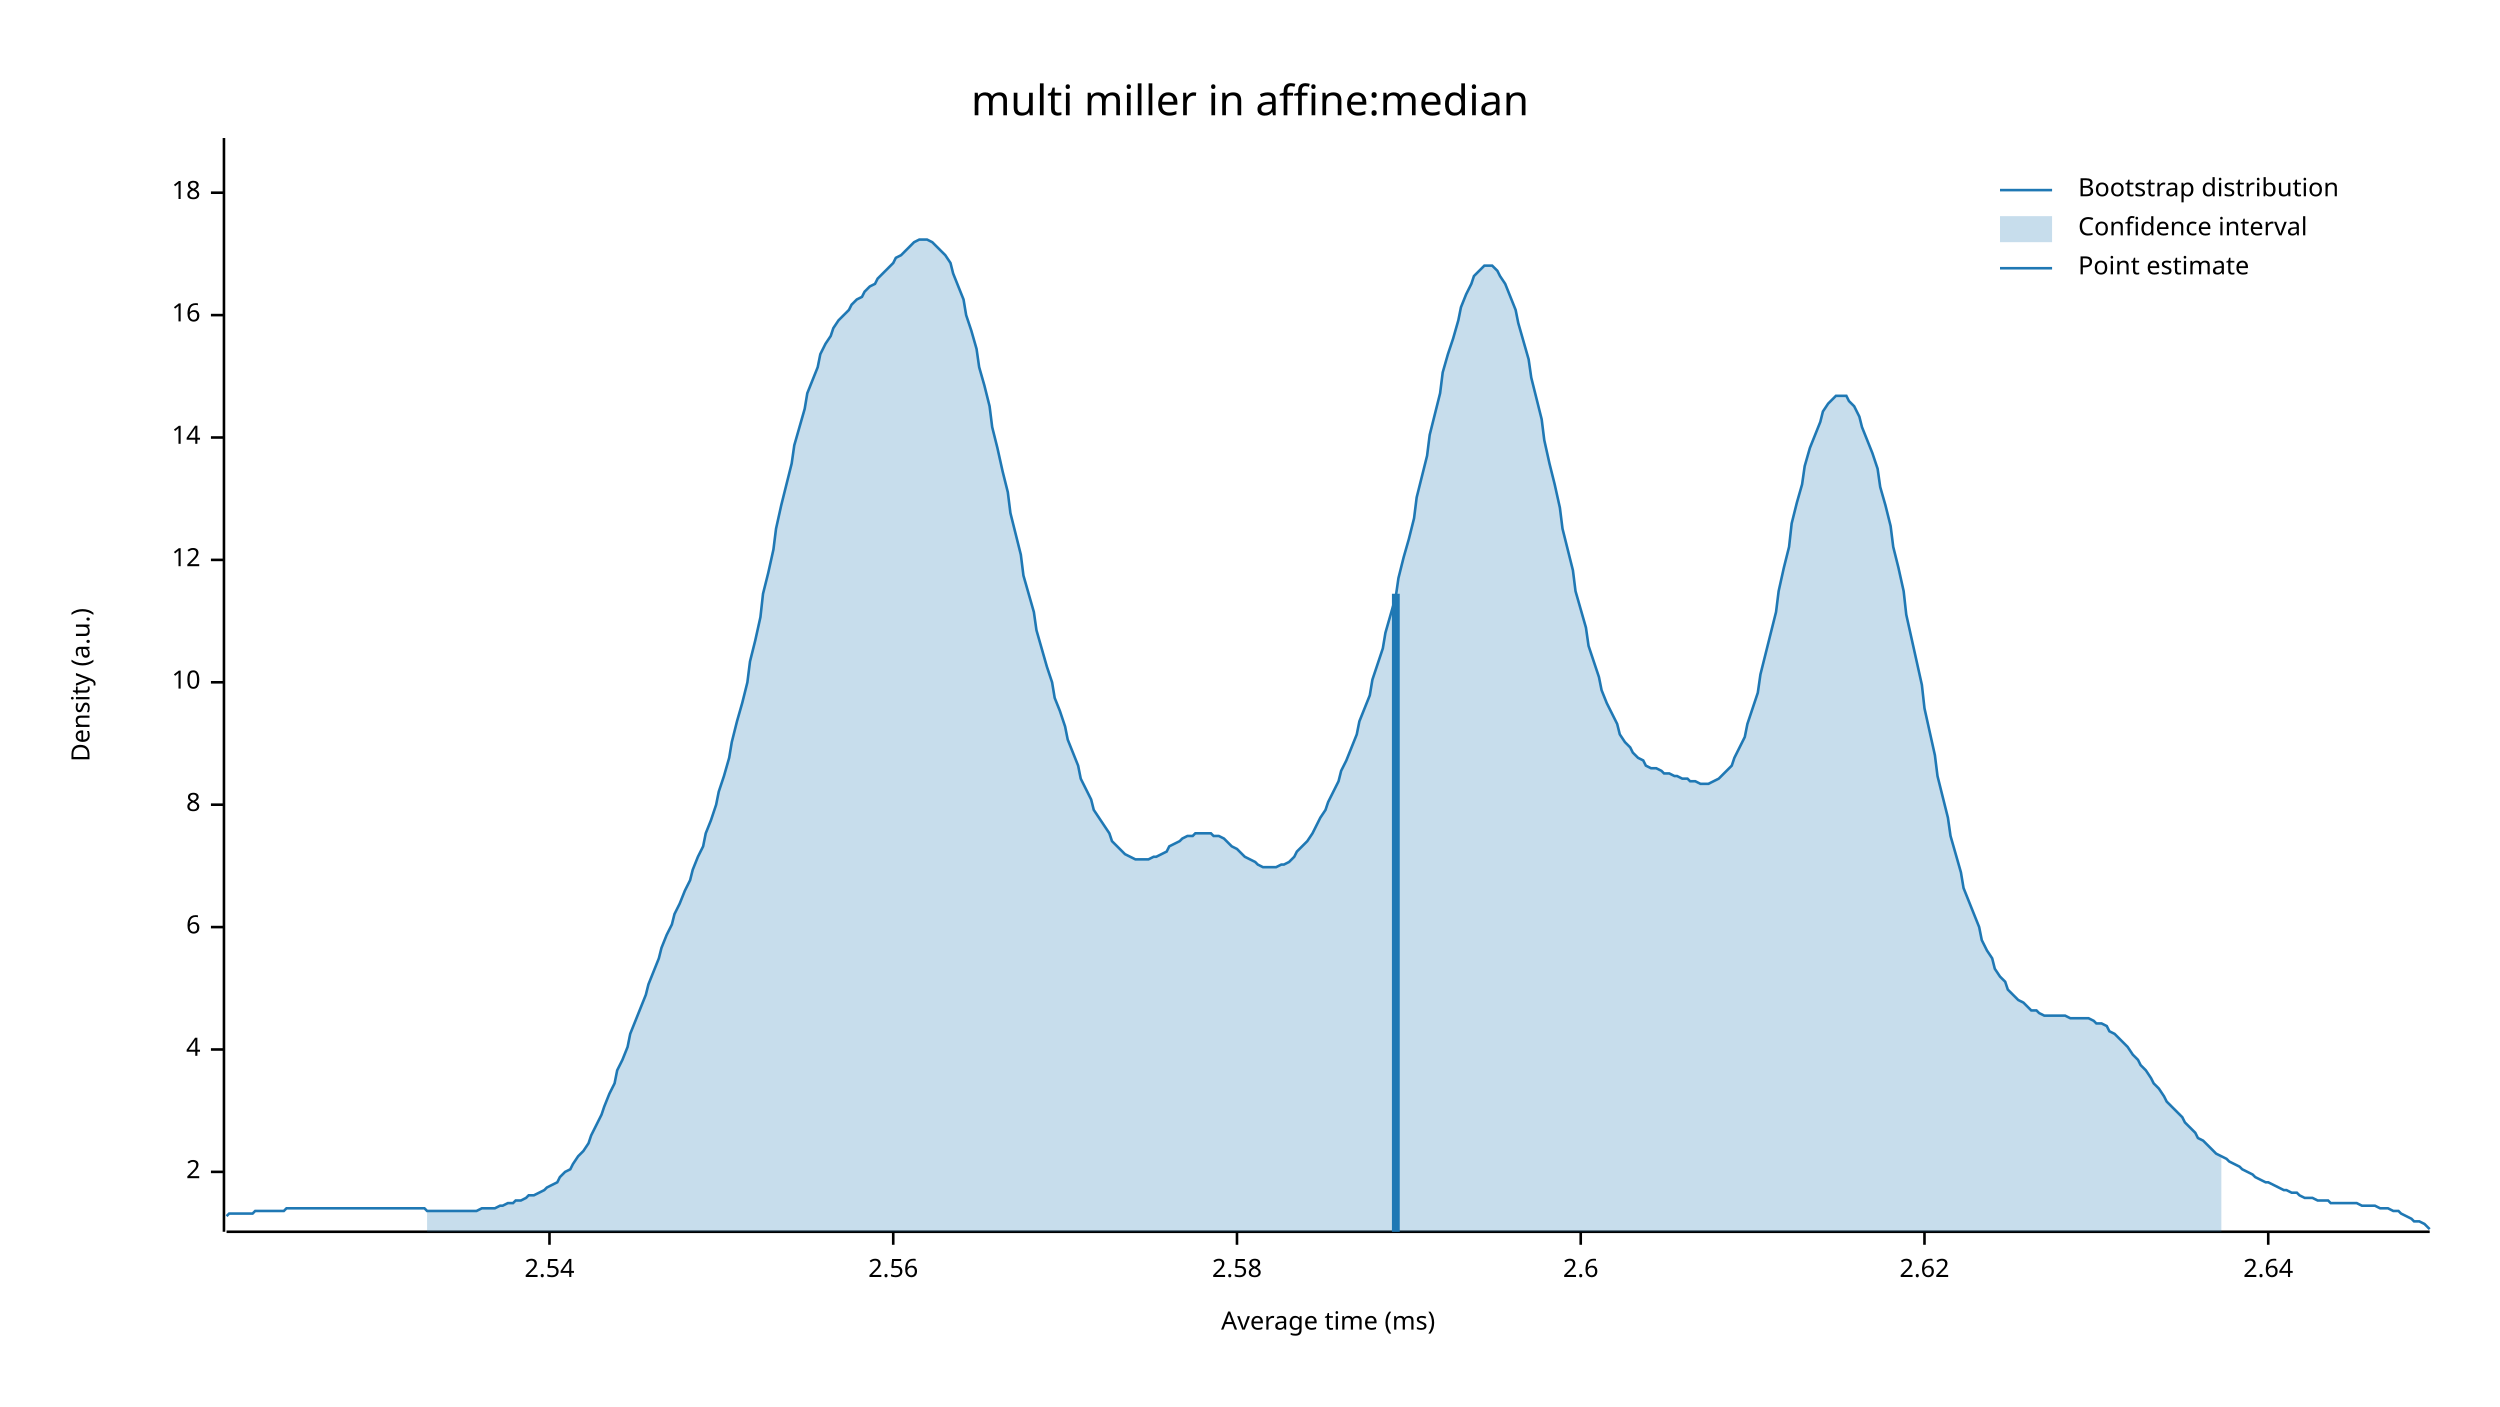
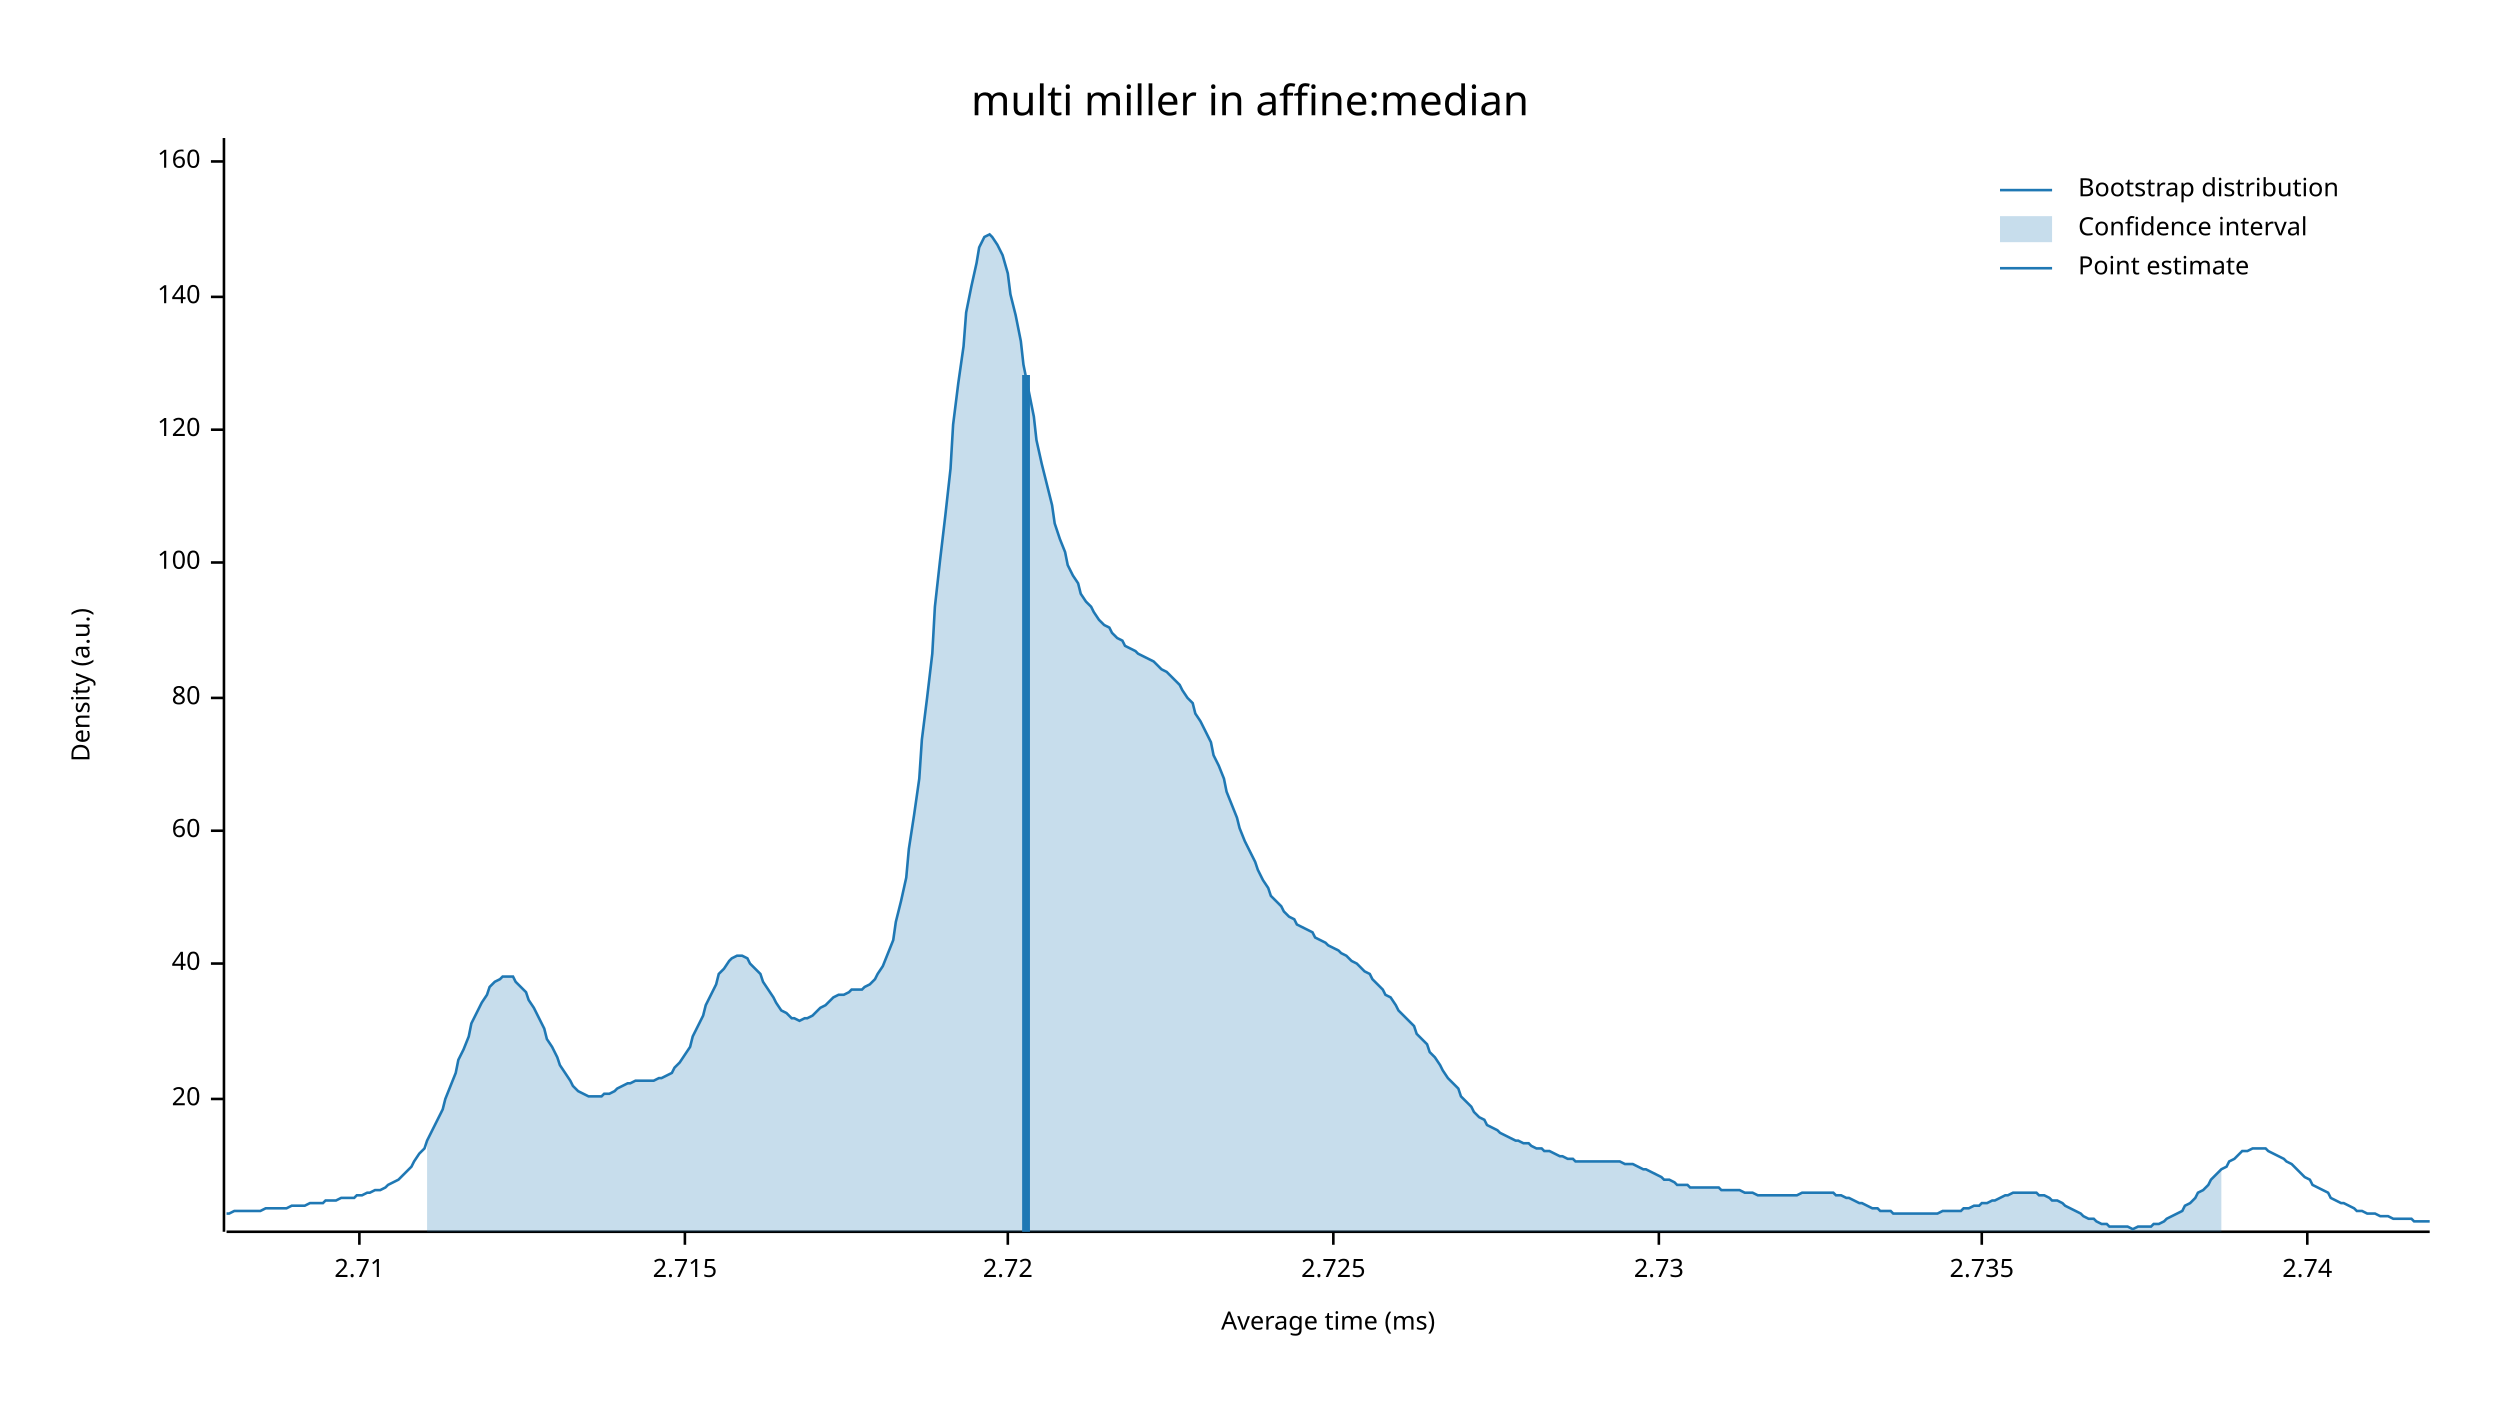
<svg xmlns="http://www.w3.org/2000/svg" width="960" height="540" viewBox="0 0 960 540">
  <text x="480" y="32" dy="0.76em" text-anchor="middle" font-family="sans-serif" font-size="16.129" opacity="1" fill="#000000">
multi miller in affine:median
</text>
  <text x="27" y="263" dy="0.76em" text-anchor="middle" font-family="sans-serif" font-size="9.677" opacity="1" fill="#000000" transform="rotate(270, 27, 263)">
Density (a.u.)
</text>
  <text x="510" y="513" dy="-0.5ex" text-anchor="middle" font-family="sans-serif" font-size="9.677" opacity="1" fill="#000000">
Average time (ms)
</text>
  <polyline fill="none" opacity="1" stroke="#000000" stroke-width="1" points="86,53 86,473 " />
-   <text x="77" y="450" dy="0.5ex" text-anchor="end" font-family="sans-serif" font-size="9.677" opacity="1" fill="#000000">
- 2
+   <text x="77" y="422" dy="0.5ex" text-anchor="end" font-family="sans-serif" font-size="9.677" opacity="1" fill="#000000">
+ 20
</text>
-   <polyline fill="none" opacity="1" stroke="#000000" stroke-width="1" points="81,450 86,450 " />
-   <text x="77" y="403" dy="0.5ex" text-anchor="end" font-family="sans-serif" font-size="9.677" opacity="1" fill="#000000">
- 4
+   <polyline fill="none" opacity="1" stroke="#000000" stroke-width="1" points="81,422 86,422 " />
+   <text x="77" y="370" dy="0.5ex" text-anchor="end" font-family="sans-serif" font-size="9.677" opacity="1" fill="#000000">
+ 40
</text>
-   <polyline fill="none" opacity="1" stroke="#000000" stroke-width="1" points="81,403 86,403 " />
-   <text x="77" y="356" dy="0.5ex" text-anchor="end" font-family="sans-serif" font-size="9.677" opacity="1" fill="#000000">
- 6
+   <polyline fill="none" opacity="1" stroke="#000000" stroke-width="1" points="81,370 86,370 " />
+   <text x="77" y="319" dy="0.5ex" text-anchor="end" font-family="sans-serif" font-size="9.677" opacity="1" fill="#000000">
+ 60
</text>
-   <polyline fill="none" opacity="1" stroke="#000000" stroke-width="1" points="81,356 86,356 " />
-   <text x="77" y="309" dy="0.5ex" text-anchor="end" font-family="sans-serif" font-size="9.677" opacity="1" fill="#000000">
- 8
+   <polyline fill="none" opacity="1" stroke="#000000" stroke-width="1" points="81,319 86,319 " />
+   <text x="77" y="268" dy="0.5ex" text-anchor="end" font-family="sans-serif" font-size="9.677" opacity="1" fill="#000000">
+ 80
</text>
-   <polyline fill="none" opacity="1" stroke="#000000" stroke-width="1" points="81,309 86,309 " />
-   <text x="77" y="262" dy="0.5ex" text-anchor="end" font-family="sans-serif" font-size="9.677" opacity="1" fill="#000000">
- 10
+   <polyline fill="none" opacity="1" stroke="#000000" stroke-width="1" points="81,268 86,268 " />
+   <text x="77" y="216" dy="0.5ex" text-anchor="end" font-family="sans-serif" font-size="9.677" opacity="1" fill="#000000">
+ 100
</text>
-   <polyline fill="none" opacity="1" stroke="#000000" stroke-width="1" points="81,262 86,262 " />
-   <text x="77" y="215" dy="0.5ex" text-anchor="end" font-family="sans-serif" font-size="9.677" opacity="1" fill="#000000">
- 12
+   <polyline fill="none" opacity="1" stroke="#000000" stroke-width="1" points="81,216 86,216 " />
+   <text x="77" y="165" dy="0.5ex" text-anchor="end" font-family="sans-serif" font-size="9.677" opacity="1" fill="#000000">
+ 120
</text>
-   <polyline fill="none" opacity="1" stroke="#000000" stroke-width="1" points="81,215 86,215 " />
-   <text x="77" y="168" dy="0.5ex" text-anchor="end" font-family="sans-serif" font-size="9.677" opacity="1" fill="#000000">
- 14
+   <polyline fill="none" opacity="1" stroke="#000000" stroke-width="1" points="81,165 86,165 " />
+   <text x="77" y="114" dy="0.5ex" text-anchor="end" font-family="sans-serif" font-size="9.677" opacity="1" fill="#000000">
+ 140
</text>
-   <polyline fill="none" opacity="1" stroke="#000000" stroke-width="1" points="81,168 86,168 " />
-   <text x="77" y="121" dy="0.5ex" text-anchor="end" font-family="sans-serif" font-size="9.677" opacity="1" fill="#000000">
- 16
+   <polyline fill="none" opacity="1" stroke="#000000" stroke-width="1" points="81,114 86,114 " />
+   <text x="77" y="62" dy="0.5ex" text-anchor="end" font-family="sans-serif" font-size="9.677" opacity="1" fill="#000000">
+ 160
</text>
-   <polyline fill="none" opacity="1" stroke="#000000" stroke-width="1" points="81,121 86,121 " />
-   <text x="77" y="74" dy="0.5ex" text-anchor="end" font-family="sans-serif" font-size="9.677" opacity="1" fill="#000000">
- 18
+   <polyline fill="none" opacity="1" stroke="#000000" stroke-width="1" points="81,62 86,62 " />
+   <polyline fill="none" opacity="1" stroke="#000000" stroke-width="1" points="87,473 933,473 " />
+   <text x="138" y="483" dy="0.76em" text-anchor="middle" font-family="sans-serif" font-size="9.677" opacity="1" fill="#000000">
+ 2.71
</text>
-   <polyline fill="none" opacity="1" stroke="#000000" stroke-width="1" points="81,74 86,74 " />
-   <polyline fill="none" opacity="1" stroke="#000000" stroke-width="1" points="87,473 933,473 " />
-   <text x="211" y="483" dy="0.76em" text-anchor="middle" font-family="sans-serif" font-size="9.677" opacity="1" fill="#000000">
- 2.54
+   <polyline fill="none" opacity="1" stroke="#000000" stroke-width="1" points="138,473 138,478 " />
+   <text x="263" y="483" dy="0.76em" text-anchor="middle" font-family="sans-serif" font-size="9.677" opacity="1" fill="#000000">
+ 2.715
</text>
-   <polyline fill="none" opacity="1" stroke="#000000" stroke-width="1" points="211,473 211,478 " />
-   <text x="343" y="483" dy="0.76em" text-anchor="middle" font-family="sans-serif" font-size="9.677" opacity="1" fill="#000000">
- 2.56
+   <polyline fill="none" opacity="1" stroke="#000000" stroke-width="1" points="263,473 263,478 " />
+   <text x="387" y="483" dy="0.76em" text-anchor="middle" font-family="sans-serif" font-size="9.677" opacity="1" fill="#000000">
+ 2.72
</text>
-   <polyline fill="none" opacity="1" stroke="#000000" stroke-width="1" points="343,473 343,478 " />
-   <text x="475" y="483" dy="0.76em" text-anchor="middle" font-family="sans-serif" font-size="9.677" opacity="1" fill="#000000">
- 2.58
+   <polyline fill="none" opacity="1" stroke="#000000" stroke-width="1" points="387,473 387,478 " />
+   <text x="512" y="483" dy="0.76em" text-anchor="middle" font-family="sans-serif" font-size="9.677" opacity="1" fill="#000000">
+ 2.725
</text>
-   <polyline fill="none" opacity="1" stroke="#000000" stroke-width="1" points="475,473 475,478 " />
-   <text x="607" y="483" dy="0.76em" text-anchor="middle" font-family="sans-serif" font-size="9.677" opacity="1" fill="#000000">
- 2.6
+   <polyline fill="none" opacity="1" stroke="#000000" stroke-width="1" points="512,473 512,478 " />
+   <text x="637" y="483" dy="0.76em" text-anchor="middle" font-family="sans-serif" font-size="9.677" opacity="1" fill="#000000">
+ 2.73
</text>
-   <polyline fill="none" opacity="1" stroke="#000000" stroke-width="1" points="607,473 607,478 " />
-   <text x="739" y="483" dy="0.76em" text-anchor="middle" font-family="sans-serif" font-size="9.677" opacity="1" fill="#000000">
- 2.62
+   <polyline fill="none" opacity="1" stroke="#000000" stroke-width="1" points="637,473 637,478 " />
+   <text x="761" y="483" dy="0.76em" text-anchor="middle" font-family="sans-serif" font-size="9.677" opacity="1" fill="#000000">
+ 2.735
</text>
-   <polyline fill="none" opacity="1" stroke="#000000" stroke-width="1" points="739,473 739,478 " />
-   <text x="871" y="483" dy="0.76em" text-anchor="middle" font-family="sans-serif" font-size="9.677" opacity="1" fill="#000000">
- 2.64
+   <polyline fill="none" opacity="1" stroke="#000000" stroke-width="1" points="761,473 761,478 " />
+   <text x="886" y="483" dy="0.76em" text-anchor="middle" font-family="sans-serif" font-size="9.677" opacity="1" fill="#000000">
+ 2.74
</text>
-   <polyline fill="none" opacity="1" stroke="#000000" stroke-width="1" points="871,473 871,478 " />
-   <polyline fill="none" opacity="1" stroke="#1F78B4" stroke-width="1" points="87,467 88,466 90,466 92,466 93,466 95,466 97,466 98,465 100,465 102,465 103,465 105,465 107,465 109,465 110,464 112,464 114,464 115,464 117,464 119,464 120,464 122,464 124,464 125,464 127,464 129,464 131,464 132,464 134,464 136,464 137,464 139,464 141,464 142,464 144,464 146,464 148,464 149,464 151,464 153,464 154,464 156,464 158,464 159,464 161,464 163,464 164,465 166,465 168,465 170,465 171,465 173,465 175,465 176,465 178,465 180,465 181,465 183,465 185,464 187,464 188,464 190,464 192,463 193,463 195,462 197,462 198,461 200,461 202,460 203,459 205,459 207,458 209,457 210,456 212,455 214,454 215,452 217,450 219,449 220,447 222,444 224,442 226,439 227,436 229,432 231,428 232,425 234,420 236,416 237,411 239,407 241,402 242,397 244,392 246,387 248,382 249,378 251,373 253,368 254,364 256,359 258,355 259,351 261,347 263,342 265,338 266,334 268,329 270,325 271,320 273,315 275,309 276,304 278,298 280,291 281,285 283,277 285,270 287,262 288,254 290,246 292,237 293,228 295,220 297,211 298,203 300,194 302,186 304,178 305,171 307,164 309,157 310,151 312,146 314,141 315,136 317,132 319,129 320,126 322,123 324,121 326,119 327,117 329,115 331,114 332,112 334,110 336,109 337,107 339,105 341,103 343,101 344,99 346,98 348,96 349,95 351,93 353,92 354,92 356,92 358,93 359,94 361,96 363,98 365,101 366,105 368,110 370,115 371,121 373,127 375,134 376,141 378,148 380,156 381,164 383,172 385,181 387,189 388,197 390,205 392,213 393,221 395,228 397,235 398,242 400,249 402,256 404,262 405,268 407,273 409,279 410,284 412,289 414,294 415,299 417,303 419,307 420,311 422,314 424,317 426,320 427,323 429,325 431,327 432,328 434,329 436,330 437,330 439,330 441,330 443,329 444,329 446,328 448,327 449,325 451,324 453,323 454,322 456,321 458,321 459,320 461,320 463,320 465,320 466,321 468,321 470,322 471,323 473,325 475,326 476,327 478,329 480,330 482,331 483,332 485,333 487,333 488,333 490,333 492,332 493,332 495,331 497,329 498,327 500,325 502,323 504,320 505,318 507,314 509,311 510,308 512,304 514,300 515,296 517,292 519,287 521,282 522,277 524,272 526,267 527,261 529,255 531,249 532,243 534,236 536,229 537,222 539,214 541,207 543,199 544,191 546,183 548,175 549,167 551,159 553,151 554,143 556,136 558,130 560,123 561,118 563,113 565,109 566,106 568,104 570,102 571,102 573,102 575,104 576,106 578,109 580,114 582,119 583,124 585,131 587,138 588,145 590,153 592,161 593,169 595,178 597,186 599,195 600,203 602,211 604,219 605,227 607,234 609,241 610,248 612,254 614,260 615,265 617,270 619,274 621,278 622,282 624,285 626,287 627,289 629,291 631,292 632,294 634,295 636,295 638,296 639,297 641,297 643,298 644,298 646,299 648,299 649,300 651,300 653,301 654,301 656,301 658,300 660,299 661,298 663,296 665,294 666,291 668,287 670,283 671,278 673,272 675,266 676,259 678,251 680,243 682,235 683,227 685,218 687,210 688,201 690,193 692,186 693,179 695,172 697,167 699,162 700,158 702,155 704,153 705,152 707,152 709,152 710,154 712,156 714,160 715,164 717,169 719,174 721,180 722,187 724,194 726,202 727,210 729,218 731,227 732,236 734,245 736,254 738,263 739,272 741,281 743,290 744,298 746,306 748,314 749,321 751,328 753,335 754,341 756,346 758,351 760,356 761,361 763,365 765,368 766,372 768,375 770,377 771,380 773,382 775,384 777,385 778,386 780,388 782,388 783,389 785,390 787,390 788,390 790,390 792,390 793,390 795,391 797,391 799,391 800,391 802,391 804,392 805,393 807,393 809,394 810,396 812,397 814,399 816,401 817,402 819,405 821,407 822,409 824,411 826,414 827,416 829,418 831,421 832,423 834,425 836,427 838,429 839,431 841,433 843,435 844,437 846,438 848,440 849,441 851,443 853,444 855,445 856,446 858,447 860,448 861,449 863,450 865,451 866,452 868,453 870,454 871,454 873,455 875,456 877,457 878,457 880,458 882,458 883,459 885,460 887,460 888,460 890,461 892,461 894,461 895,462 897,462 899,462 900,462 902,462 904,462 905,462 907,463 909,463 910,463 912,463 914,464 916,464 917,464 919,465 921,465 922,466 924,467 926,468 927,469 929,469 931,470 933,472 " />
-   <polygon opacity="0.25" fill="#1F78B4" points="164,465 166,465 168,465 170,465 171,465 173,465 175,465 176,465 178,465 180,465 181,465 183,465 185,464 187,464 188,464 190,464 192,463 193,463 195,462 197,462 198,461 200,461 202,460 203,459 205,459 207,458 209,457 210,456 212,455 214,454 215,452 217,450 219,449 220,447 222,444 224,442 226,439 227,436 229,432 231,428 232,425 234,420 236,416 237,411 239,407 241,402 242,397 244,392 246,387 248,382 249,378 251,373 253,368 254,364 256,359 258,355 259,351 261,347 263,342 265,338 266,334 268,329 270,325 271,320 273,315 275,309 276,304 278,298 280,291 281,285 283,277 285,270 287,262 288,254 290,246 292,237 293,228 295,220 297,211 298,203 300,194 302,186 304,178 305,171 307,164 309,157 310,151 312,146 314,141 315,136 317,132 319,129 320,126 322,123 324,121 326,119 327,117 329,115 331,114 332,112 334,110 336,109 337,107 339,105 341,103 343,101 344,99 346,98 348,96 349,95 351,93 353,92 354,92 356,92 358,93 359,94 361,96 363,98 365,101 366,105 368,110 370,115 371,121 373,127 375,134 376,141 378,148 380,156 381,164 383,172 385,181 387,189 388,197 390,205 392,213 393,221 395,228 397,235 398,242 400,249 402,256 404,262 405,268 407,273 409,279 410,284 412,289 414,294 415,299 417,303 419,307 420,311 422,314 424,317 426,320 427,323 429,325 431,327 432,328 434,329 436,330 437,330 439,330 441,330 443,329 444,329 446,328 448,327 449,325 451,324 453,323 454,322 456,321 458,321 459,320 461,320 463,320 465,320 466,321 468,321 470,322 471,323 473,325 475,326 476,327 478,329 480,330 482,331 483,332 485,333 487,333 488,333 490,333 492,332 493,332 495,331 497,329 498,327 500,325 502,323 504,320 505,318 507,314 509,311 510,308 512,304 514,300 515,296 517,292 519,287 521,282 522,277 524,272 526,267 527,261 529,255 531,249 532,243 534,236 536,229 537,222 539,214 541,207 543,199 544,191 546,183 548,175 549,167 551,159 553,151 554,143 556,136 558,130 560,123 561,118 563,113 565,109 566,106 568,104 570,102 571,102 573,102 575,104 576,106 578,109 580,114 582,119 583,124 585,131 587,138 588,145 590,153 592,161 593,169 595,178 597,186 599,195 600,203 602,211 604,219 605,227 607,234 609,241 610,248 612,254 614,260 615,265 617,270 619,274 621,278 622,282 624,285 626,287 627,289 629,291 631,292 632,294 634,295 636,295 638,296 639,297 641,297 643,298 644,298 646,299 648,299 649,300 651,300 653,301 654,301 656,301 658,300 660,299 661,298 663,296 665,294 666,291 668,287 670,283 671,278 673,272 675,266 676,259 678,251 680,243 682,235 683,227 685,218 687,210 688,201 690,193 692,186 693,179 695,172 697,167 699,162 700,158 702,155 704,153 705,152 707,152 709,152 710,154 712,156 714,160 715,164 717,169 719,174 721,180 722,187 724,194 726,202 727,210 729,218 731,227 732,236 734,245 736,254 738,263 739,272 741,281 743,290 744,298 746,306 748,314 749,321 751,328 753,335 754,341 756,346 758,351 760,356 761,361 763,365 765,368 766,372 768,375 770,377 771,380 773,382 775,384 777,385 778,386 780,388 782,388 783,389 785,390 787,390 788,390 790,390 792,390 793,390 795,391 797,391 799,391 800,391 802,391 804,392 805,393 807,393 809,394 810,396 812,397 814,399 816,401 817,402 819,405 821,407 822,409 824,411 826,414 827,416 829,418 831,421 832,423 834,425 836,427 838,429 839,431 841,433 843,435 844,437 846,438 848,440 849,441 851,443 853,444 853,473 164,473 " />
-   <polyline fill="none" opacity="1" stroke="#1F78B4" stroke-width="3" points="536,473 536,228 " />
+   <polyline fill="none" opacity="1" stroke="#000000" stroke-width="1" points="886,473 886,478 " />
+   <polyline fill="none" opacity="1" stroke="#1F78B4" stroke-width="1" points="87,466 88,466 90,465 92,465 93,465 95,465 97,465 98,465 100,465 102,464 103,464 105,464 107,464 109,464 110,464 112,463 114,463 115,463 117,463 119,462 120,462 122,462 124,462 125,461 127,461 129,461 131,460 132,460 134,460 136,460 137,459 139,459 141,458 142,458 144,457 146,457 148,456 149,455 151,454 153,453 154,452 156,450 158,448 159,446 161,443 163,441 164,438 166,434 168,430 170,426 171,422 173,417 175,412 176,407 178,403 180,398 181,393 183,389 185,385 187,382 188,379 190,377 192,376 193,375 195,375 197,375 198,377 200,379 202,381 203,384 205,387 207,391 209,395 210,399 212,402 214,406 215,409 217,412 219,415 220,417 222,419 224,420 226,421 227,421 229,421 231,421 232,420 234,420 236,419 237,418 239,417 241,416 242,416 244,415 246,415 248,415 249,415 251,415 253,414 254,414 256,413 258,412 259,410 261,408 263,405 265,402 266,398 268,394 270,390 271,386 273,382 275,378 276,374 278,372 280,369 281,368 283,367 285,367 287,368 288,370 290,372 292,374 293,377 295,380 297,383 298,385 300,388 302,389 304,391 305,391 307,392 309,391 310,391 312,390 314,388 315,387 317,386 319,384 320,383 322,382 324,382 326,381 327,380 329,380 331,380 332,379 334,378 336,376 337,374 339,371 341,366 343,361 344,354 346,346 348,337 349,326 351,313 353,299 354,284 356,268 358,251 359,233 361,215 363,198 365,180 366,163 368,147 370,133 371,120 373,110 375,101 376,95 378,91 380,90 381,91 383,94 385,98 387,105 388,113 390,121 392,131 393,140 395,150 397,160 398,169 400,178 402,186 404,194 405,201 407,207 409,212 410,217 412,221 414,224 415,228 417,231 419,233 420,235 422,238 424,240 426,241 427,243 429,245 431,246 432,248 434,249 436,250 437,251 439,252 441,253 443,254 444,255 446,257 448,258 449,259 451,261 453,263 454,265 456,268 458,270 459,274 461,277 463,281 465,285 466,290 468,294 470,299 471,304 473,309 475,314 476,318 478,323 480,327 482,331 483,334 485,338 487,341 488,344 490,346 492,348 493,350 495,352 497,353 498,355 500,356 502,357 504,358 505,360 507,361 509,362 510,363 512,364 514,365 515,366 517,367 519,369 521,370 522,371 524,373 526,374 527,376 529,378 531,380 532,382 534,383 536,386 537,388 539,390 541,392 543,394 544,397 546,399 548,401 549,404 551,406 553,409 554,411 556,414 558,416 560,418 561,421 563,423 565,425 566,427 568,429 570,430 571,432 573,433 575,434 576,435 578,436 580,437 582,438 583,438 585,439 587,439 588,440 590,441 592,441 593,442 595,442 597,443 599,444 600,444 602,445 604,445 605,446 607,446 609,446 610,446 612,446 614,446 615,446 617,446 619,446 621,446 622,446 624,447 626,447 627,447 629,448 631,449 632,449 634,450 636,451 638,452 639,453 641,453 643,454 644,455 646,455 648,455 649,456 651,456 653,456 654,456 656,456 658,456 660,456 661,457 663,457 665,457 666,457 668,457 670,458 671,458 673,458 675,459 676,459 678,459 680,459 682,459 683,459 685,459 687,459 688,459 690,459 692,458 693,458 695,458 697,458 699,458 700,458 702,458 704,458 705,459 707,459 709,460 710,460 712,461 714,462 715,462 717,463 719,464 721,464 722,465 724,465 726,465 727,466 729,466 731,466 732,466 734,466 736,466 738,466 739,466 741,466 743,466 744,466 746,465 748,465 749,465 751,465 753,465 754,464 756,464 758,463 760,463 761,462 763,462 765,461 766,461 768,460 770,459 771,459 773,458 775,458 777,458 778,458 780,458 782,458 783,459 785,459 787,460 788,461 790,461 792,462 793,463 795,464 797,465 799,466 800,467 802,468 804,468 805,469 807,470 809,470 810,471 812,471 814,471 816,471 817,471 819,472 821,471 822,471 824,471 826,471 827,470 829,470 831,469 832,468 834,467 836,466 838,465 839,463 841,462 843,460 844,458 846,457 848,455 849,453 851,451 853,449 855,448 856,446 858,445 860,443 861,442 863,442 865,441 866,441 868,441 870,441 871,442 873,443 875,444 877,445 878,446 880,447 882,449 883,450 885,452 887,453 888,455 890,456 892,457 894,458 895,460 897,461 899,462 900,462 902,463 904,464 905,465 907,465 909,466 910,466 912,466 914,467 916,467 917,467 919,468 921,468 922,468 924,468 926,468 927,469 929,469 931,469 933,469 " />
+   <polygon opacity="0.25" fill="#1F78B4" points="164,438 166,434 168,430 170,426 171,422 173,417 175,412 176,407 178,403 180,398 181,393 183,389 185,385 187,382 188,379 190,377 192,376 193,375 195,375 197,375 198,377 200,379 202,381 203,384 205,387 207,391 209,395 210,399 212,402 214,406 215,409 217,412 219,415 220,417 222,419 224,420 226,421 227,421 229,421 231,421 232,420 234,420 236,419 237,418 239,417 241,416 242,416 244,415 246,415 248,415 249,415 251,415 253,414 254,414 256,413 258,412 259,410 261,408 263,405 265,402 266,398 268,394 270,390 271,386 273,382 275,378 276,374 278,372 280,369 281,368 283,367 285,367 287,368 288,370 290,372 292,374 293,377 295,380 297,383 298,385 300,388 302,389 304,391 305,391 307,392 309,391 310,391 312,390 314,388 315,387 317,386 319,384 320,383 322,382 324,382 326,381 327,380 329,380 331,380 332,379 334,378 336,376 337,374 339,371 341,366 343,361 344,354 346,346 348,337 349,326 351,313 353,299 354,284 356,268 358,251 359,233 361,215 363,198 365,180 366,163 368,147 370,133 371,120 373,110 375,101 376,95 378,91 380,90 381,91 383,94 385,98 387,105 388,113 390,121 392,131 393,140 395,150 397,160 398,169 400,178 402,186 404,194 405,201 407,207 409,212 410,217 412,221 414,224 415,228 417,231 419,233 420,235 422,238 424,240 426,241 427,243 429,245 431,246 432,248 434,249 436,250 437,251 439,252 441,253 443,254 444,255 446,257 448,258 449,259 451,261 453,263 454,265 456,268 458,270 459,274 461,277 463,281 465,285 466,290 468,294 470,299 471,304 473,309 475,314 476,318 478,323 480,327 482,331 483,334 485,338 487,341 488,344 490,346 492,348 493,350 495,352 497,353 498,355 500,356 502,357 504,358 505,360 507,361 509,362 510,363 512,364 514,365 515,366 517,367 519,369 521,370 522,371 524,373 526,374 527,376 529,378 531,380 532,382 534,383 536,386 537,388 539,390 541,392 543,394 544,397 546,399 548,401 549,404 551,406 553,409 554,411 556,414 558,416 560,418 561,421 563,423 565,425 566,427 568,429 570,430 571,432 573,433 575,434 576,435 578,436 580,437 582,438 583,438 585,439 587,439 588,440 590,441 592,441 593,442 595,442 597,443 599,444 600,444 602,445 604,445 605,446 607,446 609,446 610,446 612,446 614,446 615,446 617,446 619,446 621,446 622,446 624,447 626,447 627,447 629,448 631,449 632,449 634,450 636,451 638,452 639,453 641,453 643,454 644,455 646,455 648,455 649,456 651,456 653,456 654,456 656,456 658,456 660,456 661,457 663,457 665,457 666,457 668,457 670,458 671,458 673,458 675,459 676,459 678,459 680,459 682,459 683,459 685,459 687,459 688,459 690,459 692,458 693,458 695,458 697,458 699,458 700,458 702,458 704,458 705,459 707,459 709,460 710,460 712,461 714,462 715,462 717,463 719,464 721,464 722,465 724,465 726,465 727,466 729,466 731,466 732,466 734,466 736,466 738,466 739,466 741,466 743,466 744,466 746,465 748,465 749,465 751,465 753,465 754,464 756,464 758,463 760,463 761,462 763,462 765,461 766,461 768,460 770,459 771,459 773,458 775,458 777,458 778,458 780,458 782,458 783,459 785,459 787,460 788,461 790,461 792,462 793,463 795,464 797,465 799,466 800,467 802,468 804,468 805,469 807,470 809,470 810,471 812,471 814,471 816,471 817,471 819,472 821,471 822,471 824,471 826,471 827,470 829,470 831,469 832,468 834,467 836,466 838,465 839,463 841,462 843,460 844,458 846,457 848,455 849,453 851,451 853,449 853,473 164,473 " />
+   <polyline fill="none" opacity="1" stroke="#1F78B4" stroke-width="3" points="394,473 394,144 " />
  <text x="798" y="68" dy="0.76em" text-anchor="start" font-family="sans-serif" font-size="9.677" opacity="1" fill="#000000">
Bootstrap distribution
</text>
  <text x="798" y="83" dy="0.76em" text-anchor="start" font-family="sans-serif" font-size="9.677" opacity="1" fill="#000000">
Confidence interval
</text>
  <text x="798" y="98" dy="0.76em" text-anchor="start" font-family="sans-serif" font-size="9.677" opacity="1" fill="#000000">
Point estimate
</text>
  <polyline fill="none" opacity="1" stroke="#1F78B4" stroke-width="1" points="768,73 788,73 " />
  <rect x="768" y="83" width="20" height="10" opacity="0.25" fill="#1F78B4" stroke="none" />
  <polyline fill="none" opacity="1" stroke="#1F78B4" stroke-width="1" points="768,103 788,103 " />
</svg>
